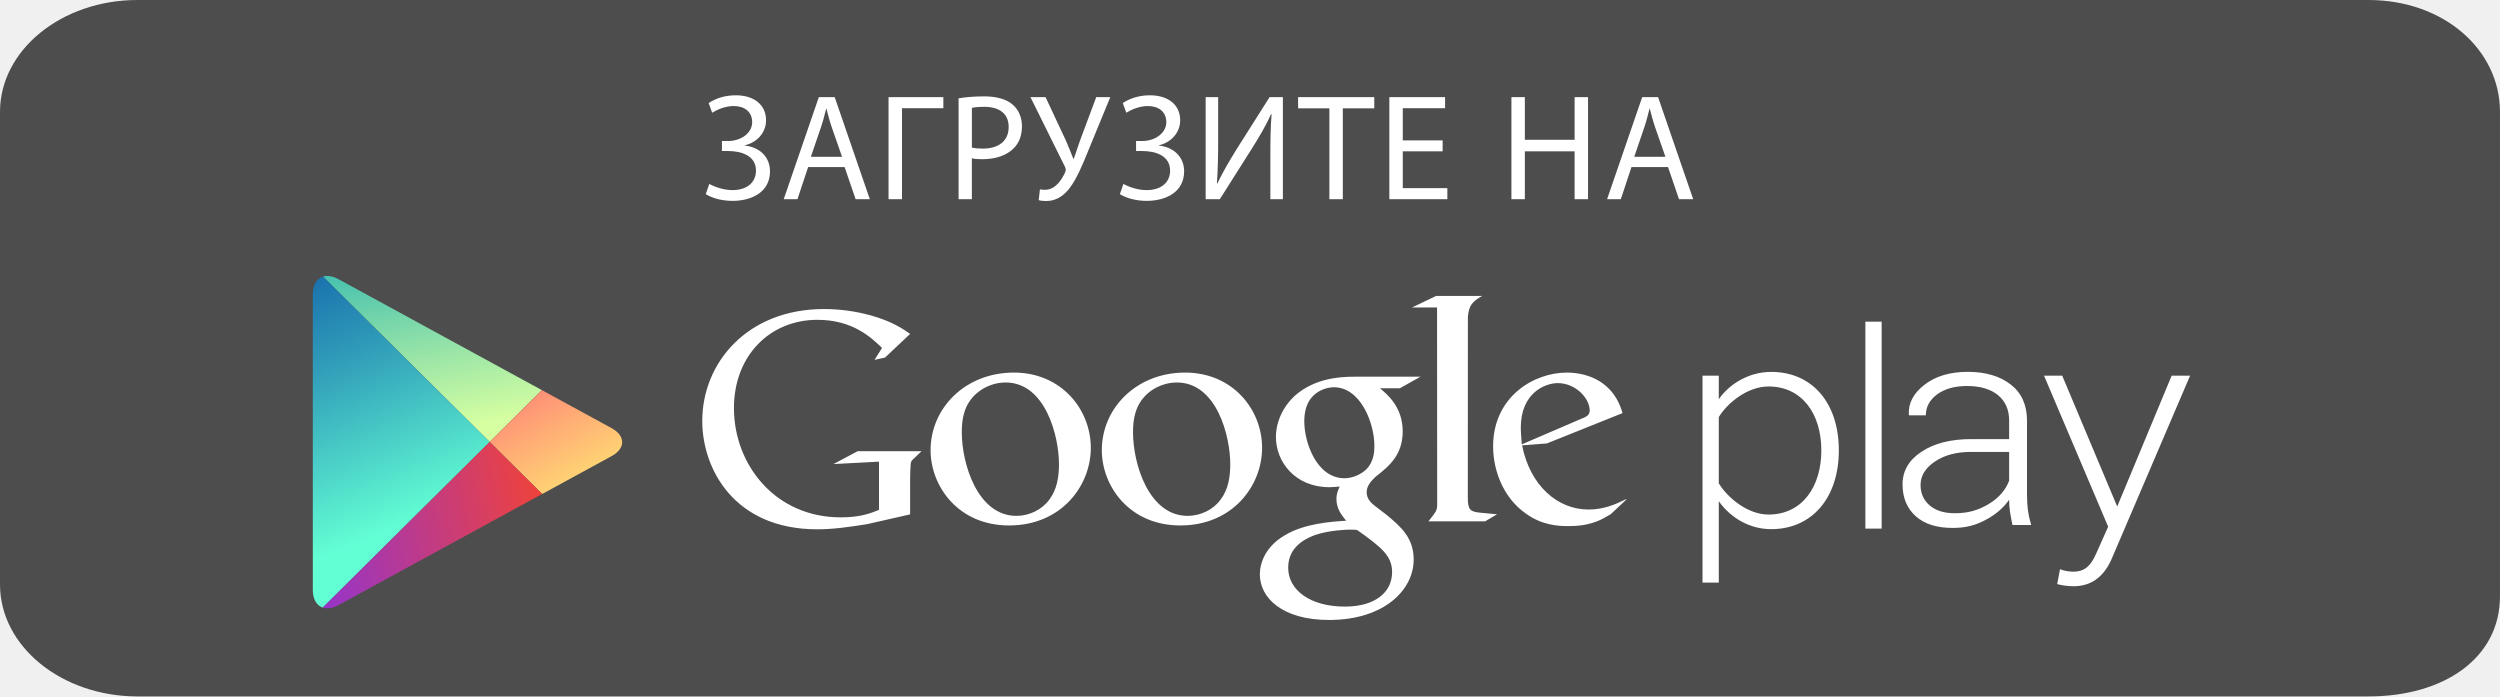
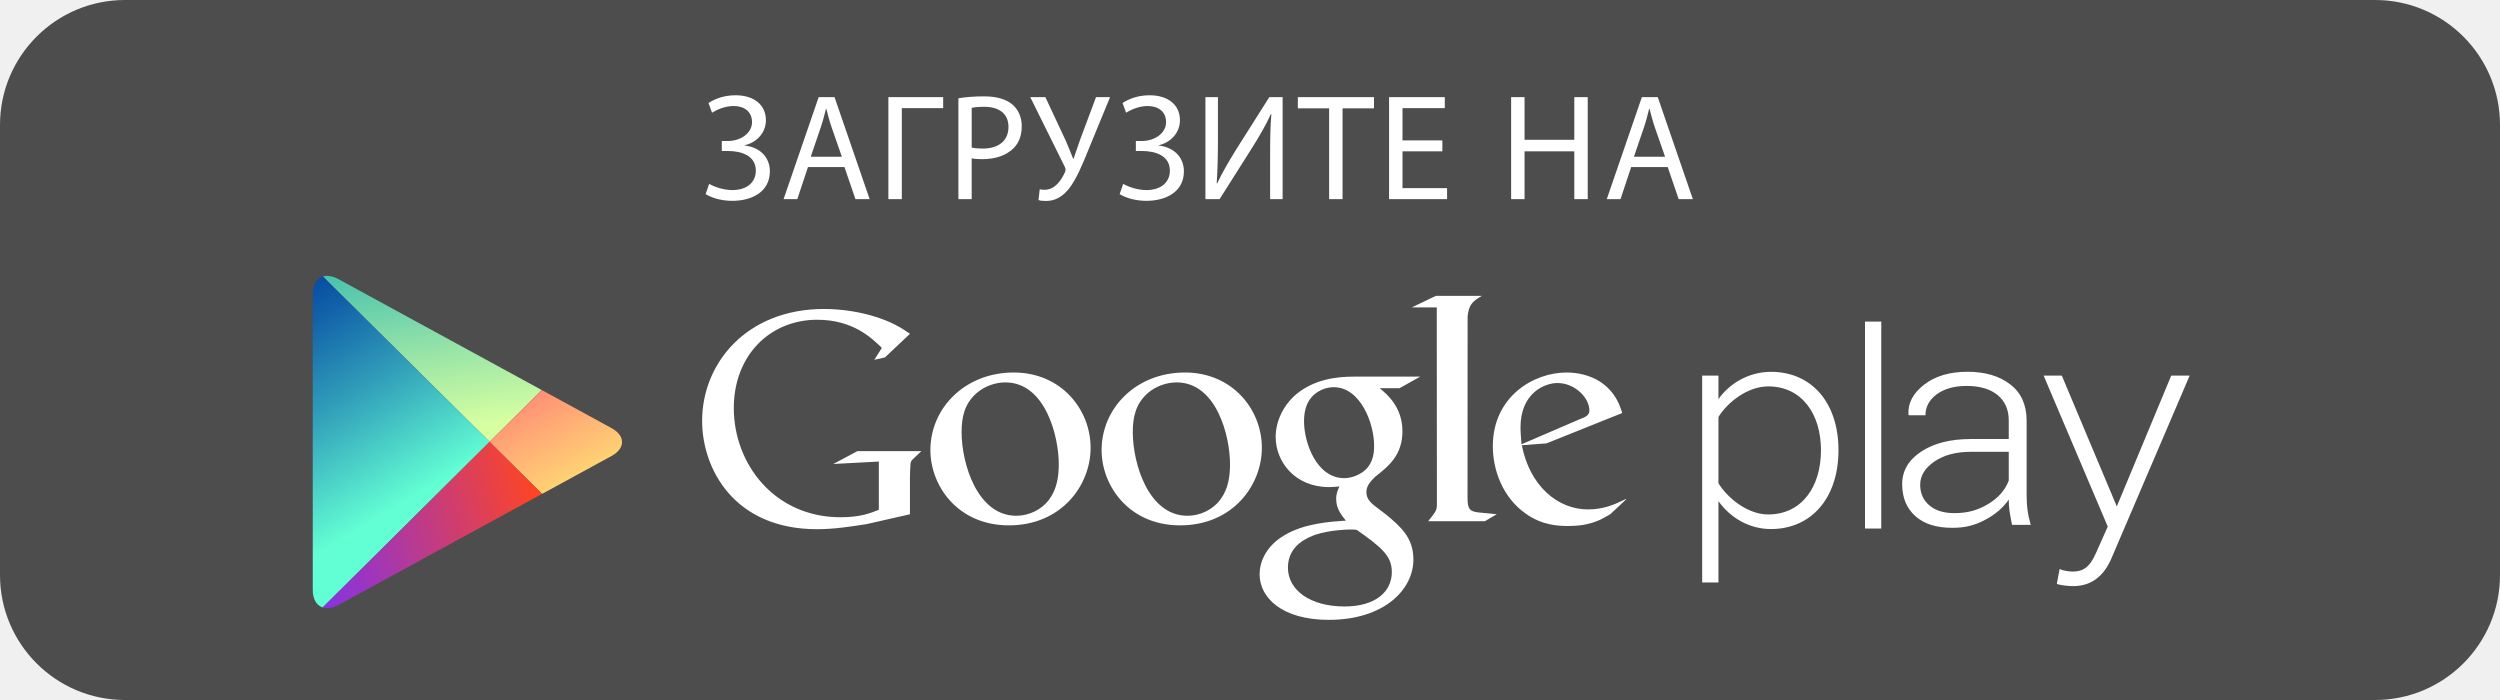
<svg xmlns="http://www.w3.org/2000/svg" xmlns:xlink="http://www.w3.org/1999/xlink" version="1.1">
  <defs>
    <path id="path-1" d="M0.104,0.089 L6.769,6.701 L8.857,4.629 L0.719,0.19 C0.561,0.104 0.412,0.063 0.278,0.063 C0.216,0.063 0.158,0.072 0.104,0.089" />
-     <linearGradient x1="55.701%" y1="77.21%" x2="35.761%" y2="-18.995%" id="linearGradient-3">
+     <linearGradient x1="54.551%" y1="77.21%" x2="38.633%" y2="-18.995%" id="linearGradient-3">
      <stop stop-color="#D6FFA1" offset="0%" />
      <stop stop-color="#9AE5A7" offset="29.59%" />
      <stop stop-color="#05A5B5" offset="97.64%" />
      <stop stop-color="#00A3B5" offset="100%" />
    </linearGradient>
    <path id="path-4" d="M-0.096,2.161 L2.003,4.243 L4.781,2.727 C5.344,2.419 5.344,1.917 4.781,1.61 L1.992,0.088 L-0.096,2.161 L-0.096,2.161 Z" />
-     <linearGradient x1="1.694%" y1="-33.948%" x2="67.246%" y2="80.009%" id="linearGradient-6">
+     <linearGradient x1="4.112%" y1="-33.948%" x2="66.383%" y2="80.009%" id="linearGradient-6">
      <stop stop-color="#FF177B" offset="0%" />
      <stop stop-color="#FF197B" offset="0.81%" />
      <stop stop-color="#FFAF75" offset="69.96%" />
      <stop stop-color="#FFEC73" offset="100%" />
    </linearGradient>
    <path id="path-7" d="M0.077,0.79 L0.078,12.627 C0.078,12.999 0.234,13.244 0.474,13.326 L7.151,6.702 L0.485,0.089 C0.237,0.166 0.077,0.414 0.077,0.79" />
-     <linearGradient x1="55.906%" y1="68.53%" x2="29.332%" y2="-14.298%" id="linearGradient-9">
+     <linearGradient x1="55.906%" y1="62.286%" x2="29.332%" y2="7.368%" id="linearGradient-9">
      <stop stop-color="#63FFD4" offset="0%" />
      <stop stop-color="#32A0BA" offset="48.42%" />
      <stop stop-color="#1262A9" offset="83.45%" />
      <stop stop-color="#064AA2" offset="100%" />
    </linearGradient>
    <path id="path-10" d="M0.093,6.515 C0.266,6.574 0.483,6.546 0.719,6.418 L8.867,1.972 L6.769,-0.109 L0.093,6.515 L0.093,6.515 Z" />
-     <linearGradient x1="107.585%" y1="40.597%" x2="-10.353%" y2="59.4%" id="linearGradient-12">
+     <linearGradient x1="91.841%" y1="40.597%" x2="6.148%" y2="59.4%" id="linearGradient-12">
      <stop stop-color="#FF4521" offset="0%" />
      <stop stop-color="#D43E66" offset="34.72%" />
      <stop stop-color="#9F36BA" offset="79.52%" />
      <stop stop-color="#8A33DB" offset="100%" />
    </linearGradient>
  </defs>
  <g id="Page-1" stroke="none" stroke-width="1" fill="none" fill-rule="evenodd">
    <g id="android">
-       <path d="M94.714,27.852 L5.498,27.852 C2.462,27.851 0,25.847 0,23.376 L0,4.474 C0,2.003 2.462,0 5.498,0 L94.714,0 C97.749,0 99.98,2.004 99.98,4.474 L99.98,23.845 C99.98,26.315 97.749,27.852 94.714,27.852 Z" id="Shape" fill="#4D4D4D" />
-       <g id="Clipped" transform="translate(12.81395, 10.97297)">
+       <rect id="Rectangle-1" fill="#4D4D4D" x="0" y="0" width="100" height="28" rx="5" />
+       <g id="Shape-Clipped" transform="translate(12.81395, 10.97297)">
        <mask id="mask-2" fill="white">
          <use xlink:href="#path-1" />
        </mask>
-         <g id="SVGID_3_" />
-         <path d="M0.544,8.599 L-1.359,0.397 L8.417,-1.835 L10.319,6.367 L0.544,8.599 Z" id="Shape" fill="url(#linearGradient-3)" mask="url(#mask-2)" />
+         <g id="path-1" />
+         <path d="M0.544,8.599 L-1.359,0.397 L8.417,-1.835 L10.319,6.367 L0.544,8.599 L0.544,8.599 Z" id="Shape" fill="url(#linearGradient-3)" mask="url(#mask-2)" />
      </g>
-       <g id="Clipped" transform="translate(19.67907, 15.51351)">
+       <g id="Shape-Clipped" transform="translate(19.67907, 15.51351)">
        <mask id="mask-5" fill="white">
          <use xlink:href="#path-4" />
        </mask>
-         <g id="SVGID_6_" />
-         <path d="M3.955,-2.265 L7.17,3.182 L1.293,6.596 L-1.921,1.149 L3.955,-2.265 Z" id="Shape" fill="url(#linearGradient-6)" mask="url(#mask-5)" />
+         <g id="path-4" />
+         <path d="M3.955,-2.265 L7.17,3.182 L1.293,6.596 L-1.921,1.149 L3.955,-2.265 L3.955,-2.265 Z" id="Shape" fill="url(#linearGradient-6)" mask="url(#mask-5)" />
      </g>
-       <g id="Clipped" transform="translate(12.43256, 10.97297)">
+       <g id="Shape-Clipped" transform="translate(12.43256, 10.97297)">
        <mask id="mask-8" fill="white">
          <use xlink:href="#path-7" />
        </mask>
-         <g id="SVGID_9_" />
-         <path d="M0.523,15.03 L-3.163,0.922 L6.706,-1.616 L10.391,12.493 L0.523,15.03 Z" id="Shape" fill="url(#linearGradient-9)" mask="url(#mask-8)" />
+         <g id="path-7" />
+         <path d="M0.523,15.03 L-3.163,0.922 L6.706,-1.616 L10.391,12.493 L0.523,15.03 L0.523,15.03 Z" id="Shape" fill="url(#linearGradient-9)" mask="url(#mask-8)" />
      </g>
-       <g id="Clipped" transform="translate(12.81395, 17.78378)">
+       <g id="Shape-Clipped" transform="translate(12.81395, 17.78378)">
        <mask id="mask-11" fill="white">
          <use xlink:href="#path-10" />
        </mask>
-         <g id="SVGID_12_" />
-         <path d="M9.773,6.451 L0.254,7.744 L-0.813,0.014 L8.705,-1.279 L9.773,6.451 Z" id="Shape" fill="url(#linearGradient-12)" mask="url(#mask-11)" />
+         <g id="path-10" />
+         <path d="M9.773,6.451 L0.254,7.744 L-0.813,0.014 L8.705,-1.279 L9.773,6.451 L9.773,6.451 Z" id="Shape" fill="url(#linearGradient-12)" mask="url(#mask-11)" />
      </g>
-       <path d="M65.027,19.992 L64.412,20.568 C64.27,20.645 64.128,20.735 63.987,20.799 C63.56,20.992 63.125,21.04 62.739,21.04 C62.327,21.04 61.683,21.014 61.026,20.542 C60.112,19.903 59.713,18.807 59.713,17.85 C59.713,15.871 61.337,14.9 62.662,14.9 C63.125,14.9 63.601,15.015 63.988,15.257 C64.631,15.679 64.797,16.227 64.889,16.521 L61.863,17.734 L60.872,17.811 C61.193,19.433 62.3,20.377 63.523,20.377 C64.134,20.377 64.588,20.18 65.004,19.975 C65.004,19.976 65.087,19.933 65.027,19.992 L65.027,19.992 Z M63.202,16.763 C63.448,16.674 63.576,16.598 63.576,16.42 C63.576,15.91 62.994,15.321 62.3,15.321 C61.785,15.321 60.82,15.719 60.82,17.098 C60.82,17.313 60.846,17.543 60.859,17.772 L63.202,16.763 Z M58.701,19.892 C58.701,20.389 58.79,20.466 59.213,20.505 C59.434,20.531 59.653,20.542 59.871,20.568 L59.395,20.849 L57.127,20.849 C57.425,20.466 57.476,20.428 57.476,20.172 L57.476,19.888 L57.471,12.296 L56.47,12.296 L57.433,11.835 L59.274,11.835 C58.875,12.065 58.756,12.204 58.704,12.651 L58.701,19.892 Z M55.184,15.526 C55.479,15.767 56.097,16.279 56.097,17.249 C56.097,18.195 55.559,18.64 55.017,19.062 C54.851,19.228 54.656,19.409 54.656,19.687 C54.656,19.969 54.851,20.123 54.991,20.237 L55.456,20.593 C56.021,21.066 56.536,21.5 56.536,22.382 C56.536,23.583 55.365,24.794 53.151,24.794 C51.286,24.794 50.384,23.913 50.384,22.968 C50.384,22.508 50.614,21.857 51.376,21.411 C52.174,20.927 53.255,20.863 53.834,20.825 C53.653,20.593 53.447,20.351 53.447,19.955 C53.447,19.738 53.512,19.609 53.576,19.457 C53.435,19.471 53.293,19.484 53.164,19.484 C51.799,19.484 51.027,18.474 51.027,17.478 C51.027,16.891 51.298,16.24 51.852,15.767 C52.585,15.168 53.46,15.065 54.156,15.065 L56.808,15.065 L55.983,15.527 L55.184,15.527 L55.184,15.526 Z M54.272,21.195 C54.166,21.181 54.103,21.181 53.976,21.181 C53.859,21.181 53.164,21.206 52.625,21.386 C52.34,21.489 51.517,21.794 51.517,22.702 C51.517,23.607 52.406,24.259 53.782,24.259 C55.017,24.259 55.673,23.671 55.673,22.88 C55.673,22.229 55.248,21.885 54.272,21.195 L54.272,21.195 Z M54.642,18.769 C54.939,18.474 54.965,18.067 54.965,17.836 C54.965,16.917 54.414,15.487 53.344,15.487 C53.01,15.487 52.649,15.653 52.443,15.91 C52.226,16.176 52.161,16.522 52.161,16.853 C52.161,17.708 52.663,19.126 53.769,19.126 C54.091,19.126 54.438,18.971 54.642,18.769 L54.642,18.769 Z M47.204,21.014 C45.159,21.014 44.064,19.433 44.064,18.002 C44.064,16.331 45.44,14.9 47.397,14.9 C49.289,14.9 50.474,16.369 50.474,17.912 C50.474,19.419 49.303,21.014 47.204,21.014 M48.814,19.981 C49.125,19.572 49.201,19.062 49.201,18.565 C49.201,17.441 48.661,15.296 47.064,15.296 C46.64,15.296 46.212,15.461 45.904,15.73 C45.402,16.176 45.312,16.738 45.312,17.288 C45.312,18.55 45.94,20.631 47.5,20.631 C48.004,20.63 48.518,20.389 48.814,19.981 M40.355,21.014 C38.309,21.014 37.216,19.433 37.216,18.002 C37.216,16.331 38.592,14.9 40.549,14.9 C42.44,14.9 43.624,16.369 43.624,17.912 C43.624,19.419 42.454,21.014 40.355,21.014 M41.965,19.981 C42.274,19.572 42.351,19.062 42.351,18.565 C42.351,17.441 41.809,15.296 40.215,15.296 C39.789,15.296 39.366,15.461 39.057,15.73 C38.553,16.176 38.464,16.738 38.464,17.288 C38.464,18.55 39.095,20.631 40.652,20.631 C41.155,20.63 41.668,20.389 41.965,19.981 M36.398,20.571 L34.672,20.963 C33.973,21.072 33.346,21.168 32.681,21.168 C29.352,21.168 28.085,18.738 28.085,16.836 C28.085,14.513 29.881,12.359 32.958,12.359 C33.61,12.359 34.236,12.454 34.806,12.608 C35.711,12.861 36.134,13.171 36.398,13.353 L35.396,14.298 L34.973,14.392 L35.274,13.915 C34.866,13.519 34.116,12.79 32.692,12.79 C30.789,12.79 29.352,14.225 29.352,16.321 C29.352,18.572 30.992,20.69 33.622,20.69 C34.395,20.69 34.793,20.536 35.153,20.392 L35.153,18.462 L33.332,18.559 L34.298,18.045 L36.854,18.045 L36.542,18.343 C36.457,18.415 36.446,18.439 36.422,18.534 C36.409,18.643 36.398,18.99 36.398,19.112 L36.398,20.571 L36.398,20.571 Z M68.738,20.046 L68.738,23.299 L68.087,23.299 L68.087,15.024 L68.738,15.024 L68.738,15.965 C69.161,15.356 69.937,14.873 70.837,14.873 C72.451,14.873 73.539,16.088 73.539,18.012 C73.539,19.922 72.451,21.162 70.837,21.162 C69.987,21.162 69.226,20.728 68.738,20.046 M72.839,18.012 C72.839,16.562 72.077,15.456 70.727,15.456 C69.888,15.456 69.086,16.111 68.738,16.68 L68.738,19.329 C69.086,19.901 69.888,20.578 70.727,20.578 C72.077,20.578 72.839,19.463 72.839,18.012 Z M74.6,12.865 L74.6,21.14 L75.251,21.14 L75.251,12.865 L74.6,12.865 Z M82.384,22.763 C82.522,22.825 82.76,22.863 82.911,22.863 C83.309,22.863 83.586,22.701 83.835,22.13 L84.31,21.063 L81.745,15.023 L82.472,15.023 L84.672,20.257 L86.85,15.023 L87.587,15.023 L84.459,22.33 C84.135,23.083 83.624,23.445 82.922,23.445 C82.712,23.445 82.435,23.408 82.272,23.359 L82.384,22.763 Z M80.482,20.995 C80.438,20.787 80.406,20.605 80.382,20.451 C80.361,20.299 80.35,20.143 80.35,19.984 C80.127,20.309 79.811,20.58 79.407,20.793 C79.002,21.008 78.619,21.113 78.092,21.113 C77.457,21.113 76.965,20.959 76.614,20.644 C76.264,20.331 76.087,19.906 76.087,19.368 C76.087,18.831 76.343,18.395 76.851,18.062 C77.36,17.727 78.018,17.561 78.832,17.561 L80.35,17.561 L80.35,16.816 C80.35,16.388 80.202,16.051 79.909,15.806 C79.613,15.562 79.199,15.437 78.662,15.437 C78.171,15.437 77.773,15.551 77.47,15.771 C77.169,15.996 77.018,16.274 77.018,16.61 L76.352,16.61 L76.338,16.578 C76.314,16.125 76.522,15.728 76.966,15.386 C77.407,15.043 77.986,14.871 78.698,14.871 C79.407,14.871 79.982,15.041 80.415,15.379 C80.848,15.714 81.065,16.198 81.065,16.83 L81.065,19.786 C81.065,19.998 81.075,20.203 81.102,20.403 C81.129,20.603 81.173,20.803 81.231,20.996 L80.482,20.996 L80.482,20.995 Z M78.171,20.525 C78.724,20.525 79.122,20.402 79.528,20.16 C79.932,19.918 80.206,19.604 80.35,19.224 L80.35,18.073 L78.825,18.073 C78.242,18.073 77.759,18.201 77.38,18.459 C77,18.716 76.807,19.028 76.807,19.39 C76.807,19.731 76.929,20.005 77.172,20.212 C77.415,20.421 77.748,20.525 78.171,20.525 L78.171,20.525 Z" id="Shape" fill="#FFFFFF" />
-       <path d="M28.341,4.12 C28.621,3.939 28.976,3.811 29.428,3.811 C30.142,3.811 30.636,4.181 30.636,4.81 C30.636,5.313 30.264,5.701 29.788,5.81 L29.788,5.822 C30.362,5.883 30.789,6.258 30.795,6.846 C30.795,7.693 30.05,8.033 29.299,8.033 C28.927,8.033 28.542,7.954 28.225,7.766 L28.365,7.355 C28.591,7.482 28.952,7.603 29.293,7.603 C29.897,7.603 30.233,7.275 30.233,6.827 C30.233,6.216 29.641,6.04 29.116,6.04 L28.872,6.04 L28.872,5.64 L29.11,5.64 C29.653,5.64 30.081,5.308 30.081,4.889 C30.081,4.472 29.781,4.241 29.342,4.241 C29.024,4.241 28.707,4.368 28.481,4.508 L28.341,4.12 L28.341,4.12 Z M32.319,6.682 L31.892,7.966 L31.343,7.966 L32.747,3.884 L33.381,3.884 L34.786,7.966 L34.218,7.966 L33.778,6.682 L32.319,6.682 L32.319,6.682 Z M33.675,6.27 L33.266,5.095 C33.174,4.828 33.113,4.586 33.052,4.35 L33.04,4.35 C32.979,4.586 32.918,4.841 32.832,5.089 L32.429,6.27 L33.675,6.27 L33.675,6.27 Z M37.727,3.884 L37.727,4.326 L36.073,4.326 L36.073,7.966 L35.535,7.966 L35.535,3.884 L37.727,3.884 Z M38.336,3.932 C38.592,3.89 38.928,3.854 39.356,3.854 C39.881,3.854 40.265,3.975 40.51,4.193 C40.729,4.387 40.87,4.683 40.87,5.047 C40.87,5.416 40.76,5.707 40.552,5.919 C40.265,6.216 39.813,6.367 39.295,6.367 C39.136,6.367 38.989,6.361 38.867,6.331 L38.867,7.966 L38.336,7.966 L38.336,3.932 L38.336,3.932 Z M38.868,5.901 C38.984,5.931 39.13,5.943 39.307,5.943 C39.948,5.943 40.339,5.628 40.339,5.077 C40.339,4.532 39.948,4.272 39.368,4.272 C39.136,4.272 38.959,4.29 38.868,4.314 L38.868,5.901 L38.868,5.901 Z M41.814,3.884 L42.633,5.634 C42.736,5.877 42.834,6.113 42.926,6.349 L42.944,6.349 C43.017,6.143 43.096,5.907 43.194,5.616 L43.841,3.884 L44.403,3.884 L43.536,5.992 C43.317,6.537 43.06,7.16 42.767,7.536 C42.505,7.869 42.205,8.039 41.839,8.039 C41.699,8.039 41.607,8.027 41.54,8.002 L41.589,7.572 C41.638,7.584 41.699,7.591 41.79,7.591 C42.212,7.591 42.462,7.185 42.596,6.894 C42.639,6.803 42.626,6.743 42.578,6.646 L41.21,3.884 L41.814,3.884 L41.814,3.884 Z M44.903,4.12 C45.183,3.939 45.537,3.811 45.989,3.811 C46.704,3.811 47.198,4.181 47.198,4.81 C47.198,5.313 46.826,5.701 46.349,5.81 L46.349,5.822 C46.923,5.883 47.35,6.258 47.357,6.846 C47.357,7.693 46.612,8.033 45.861,8.033 C45.488,8.033 45.104,7.954 44.786,7.766 L44.927,7.355 C45.153,7.482 45.513,7.603 45.855,7.603 C46.459,7.603 46.795,7.275 46.795,6.827 C46.795,6.216 46.203,6.04 45.678,6.04 L45.434,6.04 L45.434,5.64 L45.672,5.64 C46.215,5.64 46.643,5.308 46.643,4.889 C46.643,4.472 46.343,4.241 45.904,4.241 C45.586,4.241 45.269,4.368 45.043,4.508 L44.903,4.12 L44.903,4.12 Z M48.717,3.884 L48.717,5.604 C48.717,6.246 48.704,6.785 48.668,7.33 L48.686,7.336 C48.887,6.912 49.144,6.47 49.443,5.986 L50.774,3.884 L51.305,3.884 L51.305,7.966 L50.805,7.966 L50.805,6.228 C50.805,5.567 50.811,5.083 50.854,4.569 L50.835,4.562 C50.634,5.01 50.353,5.483 50.072,5.931 L48.784,7.966 L48.217,7.966 L48.217,3.884 L48.717,3.884 L48.717,3.884 Z M53.165,4.332 L51.914,4.332 L51.914,3.884 L54.96,3.884 L54.96,4.332 L53.702,4.332 L53.702,7.966 L53.165,7.966 L53.165,4.332 Z M57.694,6.052 L56.1,6.052 L56.1,7.524 L57.883,7.524 L57.883,7.966 L55.563,7.966 L55.563,3.884 L57.792,3.884 L57.792,4.326 L56.1,4.326 L56.1,5.616 L57.694,5.616 L57.694,6.052 Z M60.982,3.884 L60.982,5.592 L62.972,5.592 L62.972,3.884 L63.509,3.884 L63.509,7.966 L62.972,7.966 L62.972,6.052 L60.982,6.052 L60.982,7.966 L60.445,7.966 L60.445,3.884 L60.982,3.884 Z M65.247,6.682 L64.82,7.966 L64.271,7.966 L65.675,3.884 L66.31,3.884 L67.714,7.966 L67.147,7.966 L66.708,6.682 L65.247,6.682 L65.247,6.682 Z M66.603,6.27 L66.194,5.095 C66.103,4.828 66.041,4.586 65.98,4.35 L65.967,4.35 C65.906,4.586 65.846,4.841 65.76,5.089 L65.357,6.27 L66.603,6.27 L66.603,6.27 Z" id="Shape" fill="#FFFFFF" />
+       <path d="M65.027,19.992 L64.412,20.568 C64.27,20.645 64.128,20.735 63.987,20.799 C63.56,20.992 63.125,21.04 62.739,21.04 C62.327,21.04 61.683,21.014 61.026,20.542 C60.112,19.903 59.713,18.807 59.713,17.85 C59.713,15.871 61.337,14.9 62.662,14.9 C63.125,14.9 63.601,15.015 63.988,15.257 C64.631,15.679 64.797,16.227 64.889,16.521 L61.863,17.734 L60.872,17.811 C61.193,19.433 62.3,20.377 63.523,20.377 C64.134,20.377 64.588,20.18 65.004,19.975 C65.004,19.976 65.087,19.933 65.027,19.992 L65.027,19.992 L65.027,19.992 Z M63.202,16.763 C63.448,16.674 63.576,16.598 63.576,16.42 C63.576,15.91 62.994,15.321 62.3,15.321 C61.785,15.321 60.82,15.719 60.82,17.098 C60.82,17.313 60.846,17.543 60.859,17.772 L63.202,16.763 L63.202,16.763 Z M58.701,19.892 C58.701,20.389 58.79,20.466 59.213,20.505 C59.434,20.531 59.653,20.542 59.871,20.568 L59.395,20.849 L57.127,20.849 C57.425,20.466 57.476,20.428 57.476,20.172 L57.476,19.888 L57.471,12.296 L56.47,12.296 L57.433,11.835 L59.274,11.835 C58.875,12.065 58.756,12.204 58.704,12.651 L58.701,19.892 L58.701,19.892 Z M55.184,15.526 C55.479,15.767 56.097,16.279 56.097,17.249 C56.097,18.195 55.559,18.64 55.017,19.062 C54.851,19.228 54.656,19.409 54.656,19.687 C54.656,19.969 54.851,20.123 54.991,20.237 L55.456,20.593 C56.021,21.066 56.536,21.5 56.536,22.382 C56.536,23.583 55.365,24.794 53.151,24.794 C51.286,24.794 50.384,23.913 50.384,22.968 C50.384,22.508 50.614,21.857 51.376,21.411 C52.174,20.927 53.255,20.863 53.834,20.825 C53.653,20.593 53.447,20.351 53.447,19.955 C53.447,19.738 53.512,19.609 53.576,19.457 C53.435,19.471 53.293,19.484 53.164,19.484 C51.799,19.484 51.027,18.474 51.027,17.478 C51.027,16.891 51.298,16.24 51.852,15.767 C52.585,15.168 53.46,15.065 54.156,15.065 L56.808,15.065 L55.983,15.527 L55.184,15.527 L55.184,15.526 L55.184,15.526 Z M54.272,21.195 C54.166,21.181 54.103,21.181 53.976,21.181 C53.859,21.181 53.164,21.206 52.625,21.386 C52.34,21.489 51.517,21.794 51.517,22.702 C51.517,23.607 52.406,24.259 53.782,24.259 C55.017,24.259 55.673,23.671 55.673,22.88 C55.673,22.229 55.248,21.885 54.272,21.195 L54.272,21.195 L54.272,21.195 Z M54.642,18.769 C54.939,18.474 54.965,18.067 54.965,17.836 C54.965,16.917 54.414,15.487 53.344,15.487 C53.01,15.487 52.649,15.653 52.443,15.91 C52.226,16.176 52.161,16.522 52.161,16.853 C52.161,17.708 52.663,19.126 53.769,19.126 C54.091,19.126 54.438,18.971 54.642,18.769 L54.642,18.769 L54.642,18.769 Z M47.204,21.014 C45.159,21.014 44.064,19.433 44.064,18.002 C44.064,16.331 45.44,14.9 47.397,14.9 C49.289,14.9 50.474,16.369 50.474,17.912 C50.474,19.419 49.303,21.014 47.204,21.014 L47.204,21.014 Z M48.814,19.981 C49.125,19.572 49.201,19.062 49.201,18.565 C49.201,17.441 48.661,15.296 47.064,15.296 C46.64,15.296 46.212,15.461 45.904,15.73 C45.402,16.176 45.312,16.738 45.312,17.288 C45.312,18.55 45.94,20.631 47.5,20.631 C48.004,20.63 48.518,20.389 48.814,19.981 L48.814,19.981 Z M40.355,21.014 C38.309,21.014 37.216,19.433 37.216,18.002 C37.216,16.331 38.592,14.9 40.549,14.9 C42.44,14.9 43.624,16.369 43.624,17.912 C43.624,19.419 42.454,21.014 40.355,21.014 L40.355,21.014 Z M41.965,19.981 C42.274,19.572 42.351,19.062 42.351,18.565 C42.351,17.441 41.809,15.296 40.215,15.296 C39.789,15.296 39.366,15.461 39.057,15.73 C38.553,16.176 38.464,16.738 38.464,17.288 C38.464,18.55 39.095,20.631 40.652,20.631 C41.155,20.63 41.668,20.389 41.965,19.981 L41.965,19.981 Z M36.398,20.571 L34.672,20.963 C33.973,21.072 33.346,21.168 32.681,21.168 C29.352,21.168 28.085,18.738 28.085,16.836 C28.085,14.513 29.881,12.359 32.958,12.359 C33.61,12.359 34.236,12.454 34.806,12.608 C35.711,12.861 36.134,13.171 36.398,13.353 L35.396,14.298 L34.973,14.392 L35.274,13.915 C34.866,13.519 34.116,12.79 32.692,12.79 C30.789,12.79 29.352,14.225 29.352,16.321 C29.352,18.572 30.992,20.69 33.622,20.69 C34.395,20.69 34.793,20.536 35.153,20.392 L35.153,18.462 L33.332,18.559 L34.298,18.045 L36.854,18.045 L36.542,18.343 C36.457,18.415 36.446,18.439 36.422,18.534 C36.409,18.643 36.398,18.99 36.398,19.112 L36.398,20.571 L36.398,20.571 Z M68.738,20.046 L68.738,23.299 L68.087,23.299 L68.087,15.024 L68.738,15.024 L68.738,15.965 C69.161,15.356 69.937,14.873 70.837,14.873 C72.451,14.873 73.539,16.088 73.539,18.012 C73.539,19.922 72.451,21.162 70.837,21.162 C69.987,21.162 69.226,20.728 68.738,20.046 L68.738,20.046 Z M72.839,18.012 C72.839,16.562 72.077,15.456 70.727,15.456 C69.888,15.456 69.086,16.111 68.738,16.68 L68.738,19.329 C69.086,19.901 69.888,20.578 70.727,20.578 C72.077,20.578 72.839,19.463 72.839,18.012 L72.839,18.012 Z M74.6,12.865 L74.6,21.14 L75.251,21.14 L75.251,12.865 L74.6,12.865 L74.6,12.865 Z M82.384,22.763 C82.522,22.825 82.76,22.863 82.911,22.863 C83.309,22.863 83.586,22.701 83.835,22.13 L84.31,21.063 L81.745,15.023 L82.472,15.023 L84.672,20.257 L86.85,15.023 L87.587,15.023 L84.459,22.33 C84.135,23.083 83.624,23.445 82.922,23.445 C82.712,23.445 82.435,23.408 82.272,23.359 L82.384,22.763 L82.384,22.763 Z M80.482,20.995 C80.438,20.787 80.406,20.605 80.382,20.451 C80.361,20.299 80.35,20.143 80.35,19.984 C80.127,20.309 79.811,20.58 79.407,20.793 C79.002,21.008 78.619,21.113 78.092,21.113 C77.457,21.113 76.965,20.959 76.614,20.644 C76.264,20.331 76.087,19.906 76.087,19.368 C76.087,18.831 76.343,18.395 76.851,18.062 C77.36,17.727 78.018,17.561 78.832,17.561 L80.35,17.561 L80.35,16.816 C80.35,16.388 80.202,16.051 79.909,15.806 C79.613,15.562 79.199,15.437 78.662,15.437 C78.171,15.437 77.773,15.551 77.47,15.771 C77.169,15.996 77.018,16.274 77.018,16.61 L76.352,16.61 L76.338,16.578 C76.314,16.125 76.522,15.728 76.966,15.386 C77.407,15.043 77.986,14.871 78.698,14.871 C79.407,14.871 79.982,15.041 80.415,15.379 C80.848,15.714 81.065,16.198 81.065,16.83 L81.065,19.786 C81.065,19.998 81.075,20.203 81.102,20.403 C81.129,20.603 81.173,20.803 81.231,20.996 L80.482,20.996 L80.482,20.995 L80.482,20.995 Z M78.171,20.525 C78.724,20.525 79.122,20.402 79.528,20.16 C79.932,19.918 80.206,19.604 80.35,19.224 L80.35,18.073 L78.825,18.073 C78.242,18.073 77.759,18.201 77.38,18.459 C77,18.716 76.807,19.028 76.807,19.39 C76.807,19.731 76.929,20.005 77.172,20.212 C77.415,20.421 77.748,20.525 78.171,20.525 L78.171,20.525 L78.171,20.525 Z" id="Shape" fill="#FFFFFF" />
+       <path d="M28.341,4.12 C28.621,3.939 28.976,3.811 29.428,3.811 C30.142,3.811 30.636,4.181 30.636,4.81 C30.636,5.313 30.264,5.701 29.788,5.81 L29.788,5.822 C30.362,5.883 30.789,6.258 30.795,6.846 C30.795,7.693 30.05,8.033 29.299,8.033 C28.927,8.033 28.542,7.954 28.225,7.766 L28.365,7.355 C28.591,7.482 28.952,7.603 29.293,7.603 C29.897,7.603 30.233,7.275 30.233,6.827 C30.233,6.216 29.641,6.04 29.116,6.04 L28.872,6.04 L28.872,5.64 L29.11,5.64 C29.653,5.64 30.081,5.308 30.081,4.889 C30.081,4.472 29.781,4.241 29.342,4.241 C29.024,4.241 28.707,4.368 28.481,4.508 L28.341,4.12 L28.341,4.12 Z M32.319,6.682 L31.892,7.966 L31.343,7.966 L32.747,3.884 L33.381,3.884 L34.786,7.966 L34.218,7.966 L33.778,6.682 L32.319,6.682 L32.319,6.682 Z M33.675,6.27 L33.266,5.095 C33.174,4.828 33.113,4.586 33.052,4.35 L33.04,4.35 C32.979,4.586 32.918,4.841 32.832,5.089 L32.429,6.27 L33.675,6.27 L33.675,6.27 Z M37.727,3.884 L37.727,4.326 L36.073,4.326 L36.073,7.966 L35.535,7.966 L35.535,3.884 L37.727,3.884 L37.727,3.884 Z M38.336,3.932 C38.592,3.89 38.928,3.854 39.356,3.854 C39.881,3.854 40.265,3.975 40.51,4.193 C40.729,4.387 40.87,4.683 40.87,5.047 C40.87,5.416 40.76,5.707 40.552,5.919 C40.265,6.216 39.813,6.367 39.295,6.367 C39.136,6.367 38.989,6.361 38.867,6.331 L38.867,7.966 L38.336,7.966 L38.336,3.932 L38.336,3.932 Z M38.868,5.901 C38.984,5.931 39.13,5.943 39.307,5.943 C39.948,5.943 40.339,5.628 40.339,5.077 C40.339,4.532 39.948,4.272 39.368,4.272 C39.136,4.272 38.959,4.29 38.868,4.314 L38.868,5.901 L38.868,5.901 Z M41.814,3.884 L42.633,5.634 C42.736,5.877 42.834,6.113 42.926,6.349 L42.944,6.349 C43.017,6.143 43.096,5.907 43.194,5.616 L43.841,3.884 L44.403,3.884 L43.536,5.992 C43.317,6.537 43.06,7.16 42.767,7.536 C42.505,7.869 42.205,8.039 41.839,8.039 C41.699,8.039 41.607,8.027 41.54,8.002 L41.589,7.572 C41.638,7.584 41.699,7.591 41.79,7.591 C42.212,7.591 42.462,7.185 42.596,6.894 C42.639,6.803 42.626,6.743 42.578,6.646 L41.21,3.884 L41.814,3.884 L41.814,3.884 Z M44.903,4.12 C45.183,3.939 45.537,3.811 45.989,3.811 C46.704,3.811 47.198,4.181 47.198,4.81 C47.198,5.313 46.826,5.701 46.349,5.81 L46.349,5.822 C46.923,5.883 47.35,6.258 47.357,6.846 C47.357,7.693 46.612,8.033 45.861,8.033 C45.488,8.033 45.104,7.954 44.786,7.766 L44.927,7.355 C45.153,7.482 45.513,7.603 45.855,7.603 C46.459,7.603 46.795,7.275 46.795,6.827 C46.795,6.216 46.203,6.04 45.678,6.04 L45.434,6.04 L45.434,5.64 L45.672,5.64 C46.215,5.64 46.643,5.308 46.643,4.889 C46.643,4.472 46.343,4.241 45.904,4.241 C45.586,4.241 45.269,4.368 45.043,4.508 L44.903,4.12 L44.903,4.12 Z M48.717,3.884 L48.717,5.604 C48.717,6.246 48.704,6.785 48.668,7.33 L48.686,7.336 C48.887,6.912 49.144,6.47 49.443,5.986 L50.774,3.884 L51.305,3.884 L51.305,7.966 L50.805,7.966 L50.805,6.228 C50.805,5.567 50.811,5.083 50.854,4.569 L50.835,4.562 C50.634,5.01 50.353,5.483 50.072,5.931 L48.784,7.966 L48.217,7.966 L48.217,3.884 L48.717,3.884 L48.717,3.884 Z M53.165,4.332 L51.914,4.332 L51.914,3.884 L54.96,3.884 L54.96,4.332 L53.702,4.332 L53.702,7.966 L53.165,7.966 L53.165,4.332 L53.165,4.332 Z M57.694,6.052 L56.1,6.052 L56.1,7.524 L57.883,7.524 L57.883,7.966 L55.563,7.966 L55.563,3.884 L57.792,3.884 L57.792,4.326 L56.1,4.326 L56.1,5.616 L57.694,5.616 L57.694,6.052 L57.694,6.052 Z M60.982,3.884 L60.982,5.592 L62.972,5.592 L62.972,3.884 L63.509,3.884 L63.509,7.966 L62.972,7.966 L62.972,6.052 L60.982,6.052 L60.982,7.966 L60.445,7.966 L60.445,3.884 L60.982,3.884 L60.982,3.884 Z M65.247,6.682 L64.82,7.966 L64.271,7.966 L65.675,3.884 L66.31,3.884 L67.714,7.966 L67.147,7.966 L66.708,6.682 L65.247,6.682 L65.247,6.682 Z M66.603,6.27 L66.194,5.095 C66.103,4.828 66.041,4.586 65.98,4.35 L65.967,4.35 C65.906,4.586 65.846,4.841 65.76,5.089 L65.357,6.27 L66.603,6.27 L66.603,6.27 Z" id="Shape" fill="#FFFFFF" />
    </g>
  </g>
</svg>
